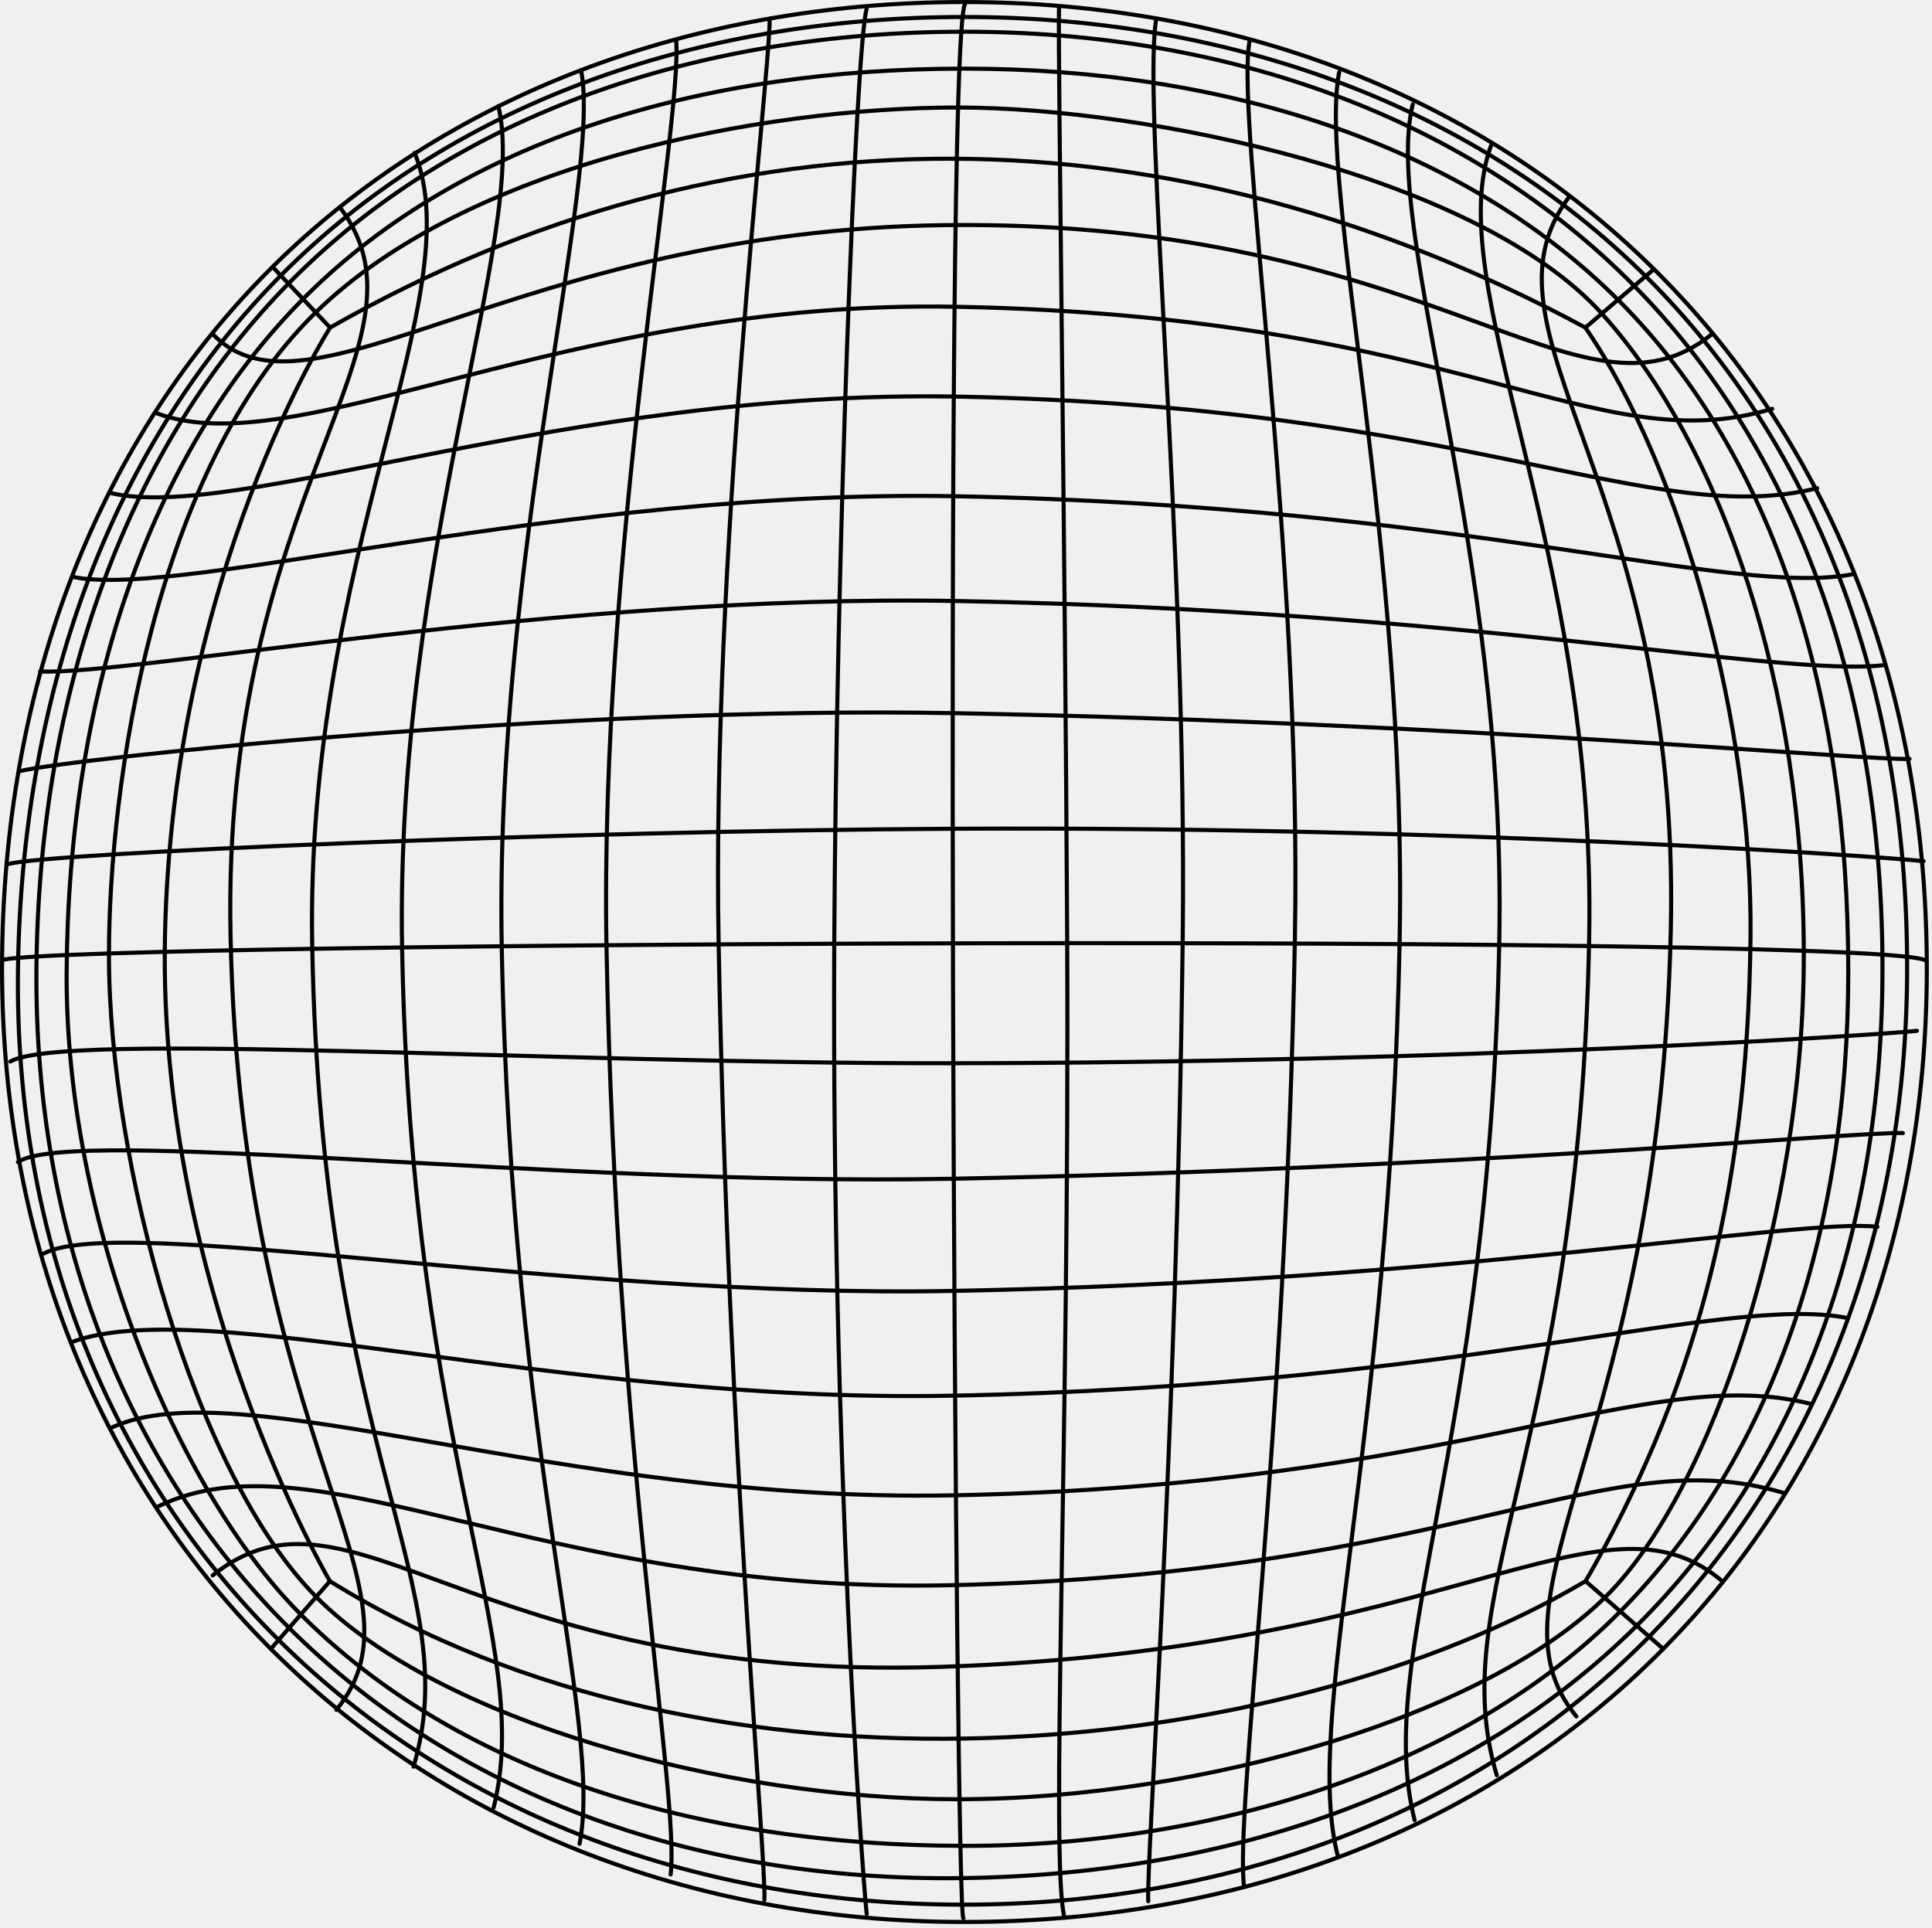
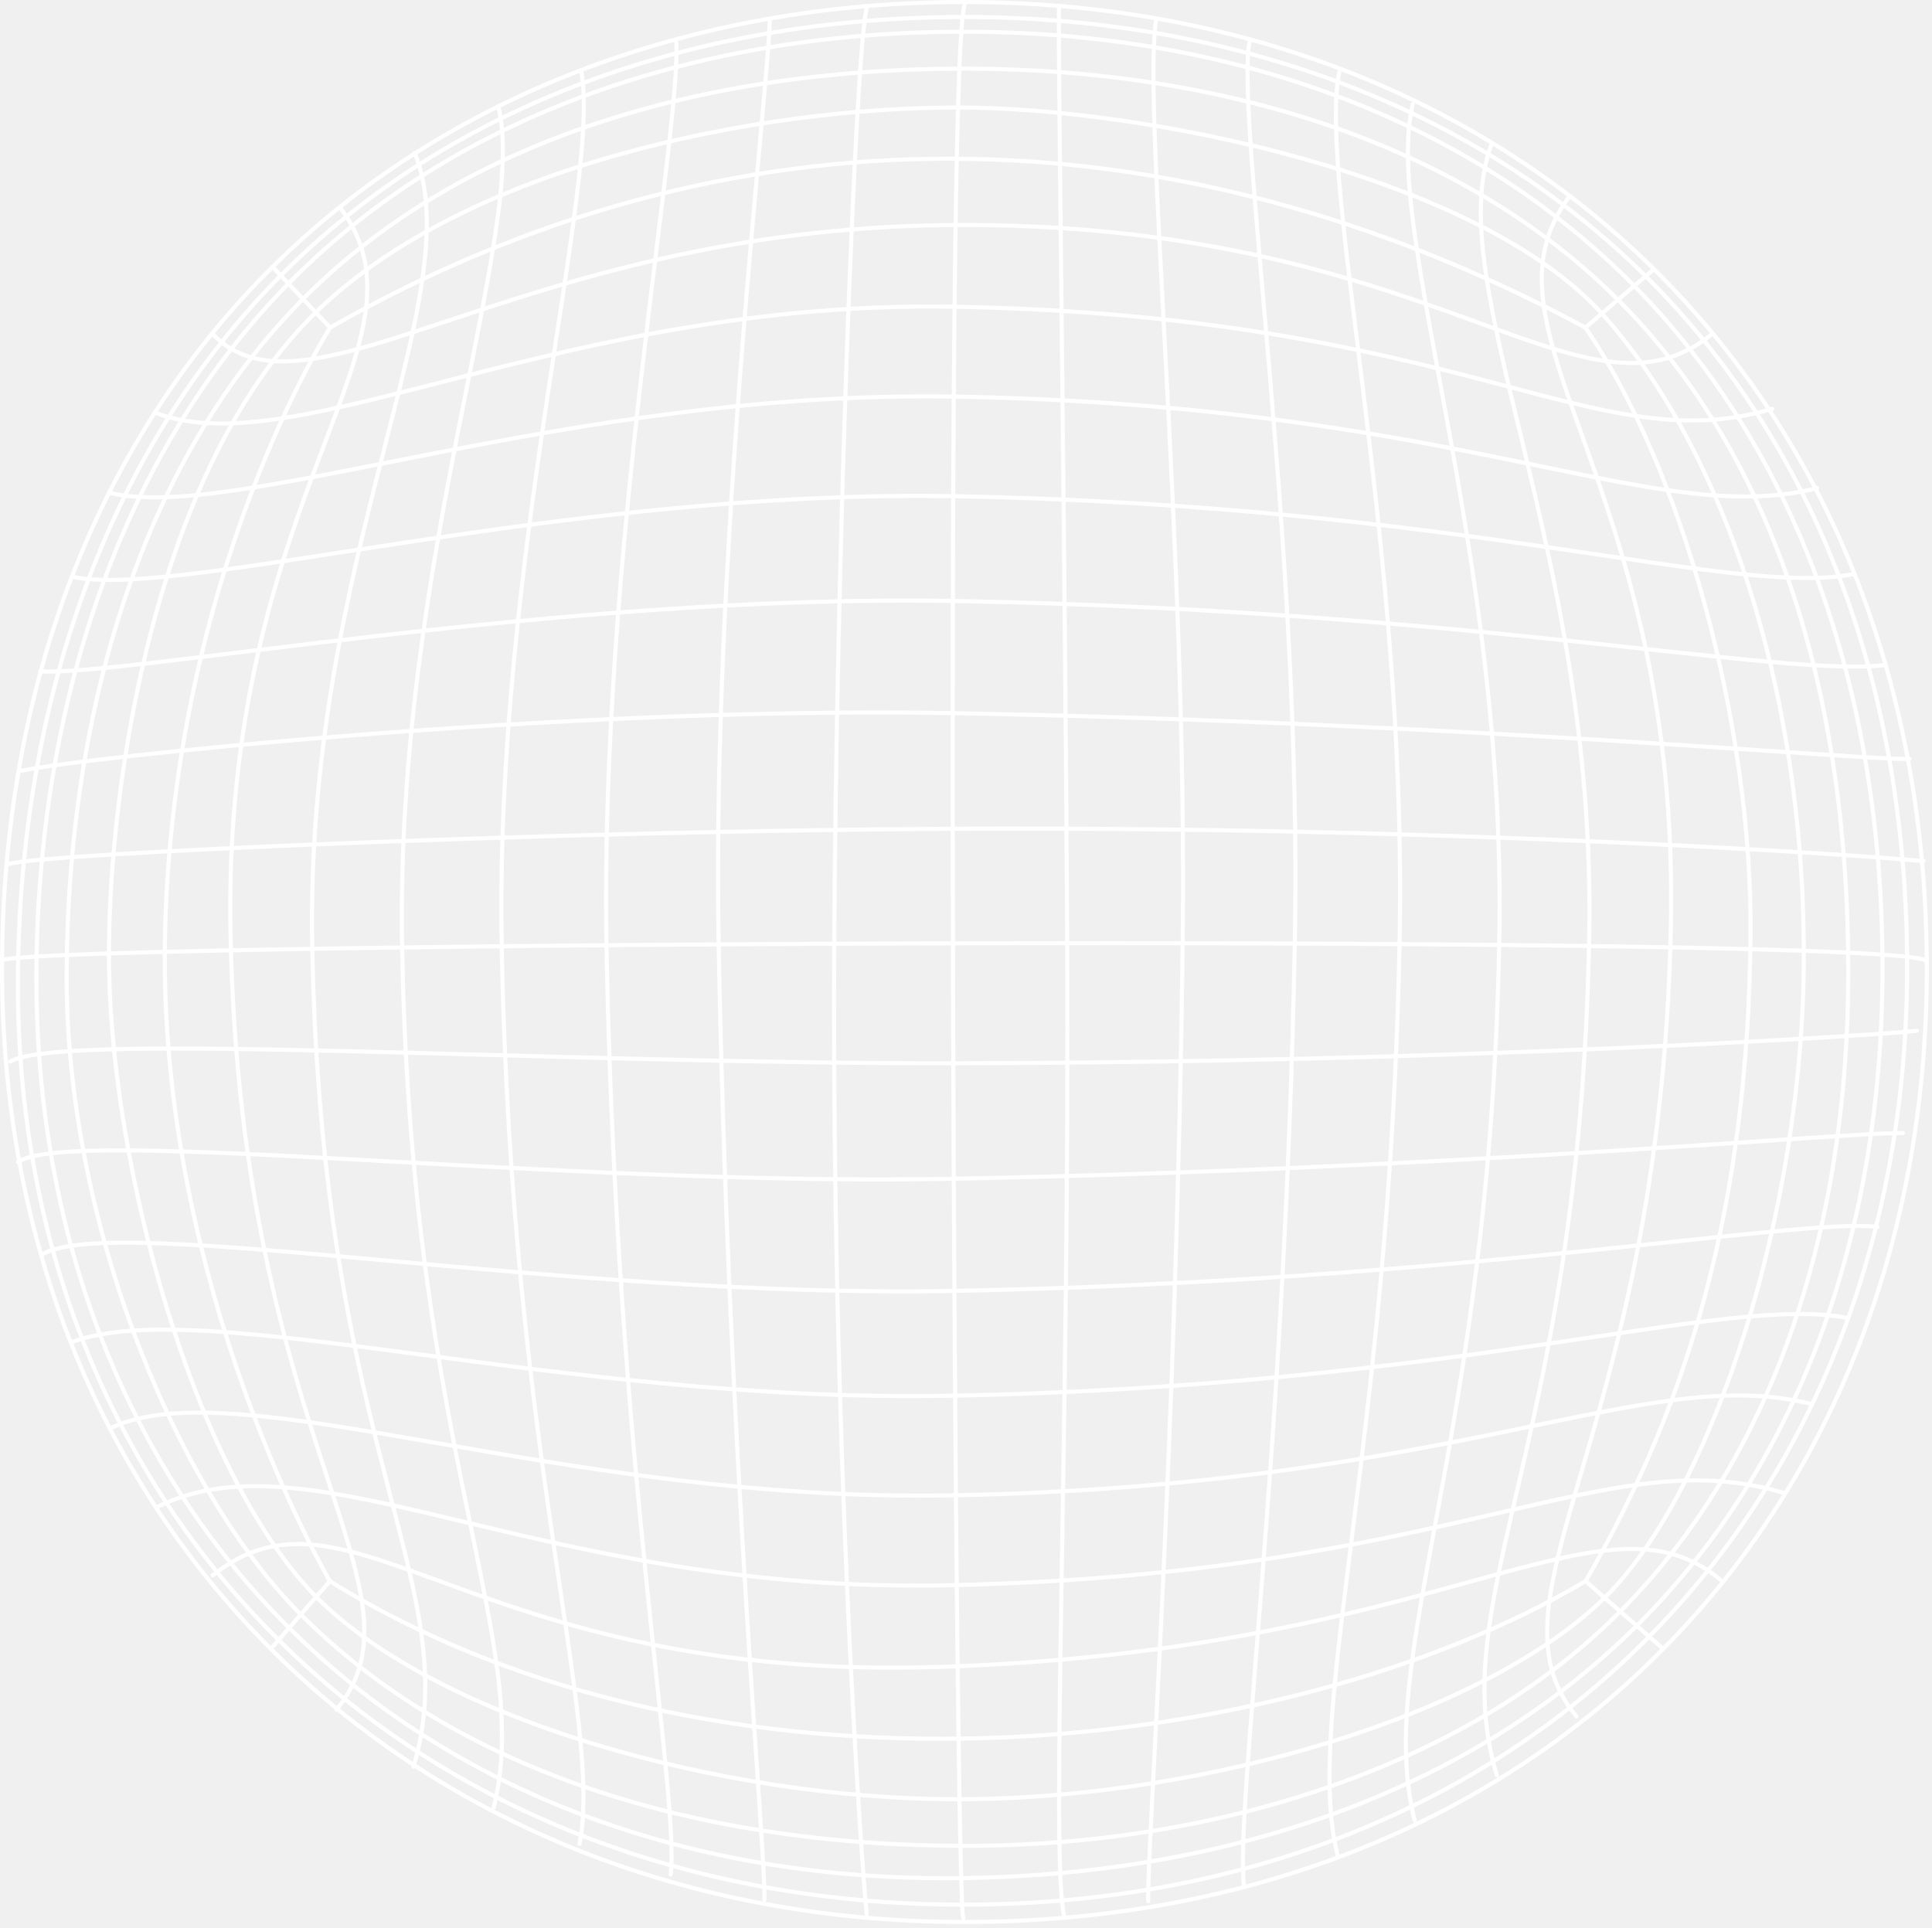
<svg xmlns="http://www.w3.org/2000/svg" width="100%" height="100%" viewBox="0 0 426 425" version="1.1" xml:space="preserve" style="fill-rule:evenodd;clip-rule:evenodd;stroke-linecap:round;stroke-linejoin:round;stroke-miterlimit:1.5;">
+   <style>
+         path {
+             stroke: white !important;
+         }
+     </style>
  <g id="Lines-base-">
    <path id="line-vertical" d="M212.447,422.974C210.677,427.397 207.961,10.76 212.759,0.928" style="fill:none;stroke:black;stroke-width:0.9px;" />
    <path id="line-horizontal" d="M424.768,211.91C419.607,205.825 20.268,207.666 0.915,211.596" style="fill:none;stroke:black;stroke-width:0.9px;" />
  </g>
  <g id="base-shapes">
    <path id="oval-4-largest" d="M212.653,0.45C333.311,0.45 424.856,84.634 424.856,213.633C424.856,335.874 338.044,423.817 212.653,423.817C90.38,423.817 0.45,335.907 0.45,213.633C0.45,150.227 22.342,96.218 60.098,58.841C98.091,21.231 152.136,0.45 212.653,0.45Z" style="fill:rgb(235,235,235);fill-opacity:0;stroke:black;stroke-width:0.9px;" />
    <path id="oval-3-mid" d="M212.653,3.746C272.442,3.746 325.928,24.139 363.095,61.131C399.764,97.628 420.514,150.296 420.514,213.364C420.514,333.702 335.797,420.014 212.358,419.998C90.192,419.982 2.297,333.942 3.968,213.588C4.832,151.389 25.417,97.344 62.091,60.573C99.247,23.318 152.875,3.746 212.653,3.746Z" style="fill:rgb(235,235,235);fill-opacity:0;stroke:black;stroke-width:0.9px;" />
    <path id="oval-2-small" d="M212.653,6.991C271.576,6.991 324.178,26.397 360.22,62.92C395.701,98.876 415.08,151.46 415.08,213.477C415.08,272.783 396.242,323.52 360.725,358.658C325.297,393.707 273.267,413.23 212.591,414.139C151.636,415.053 99.642,394.849 63.448,358.674C27.839,323.082 7.532,272.004 8.035,213.568C8.562,152.289 28.244,98.062 64.271,61.86C100.719,25.235 153.849,6.991 212.653,6.991Z" style="fill:rgb(235,235,235);fill-opacity:0;stroke:black;stroke-width:0.9px;" />
    <path id="oval-1-smallest" d="M212.653,15.134C270.043,15.134 322.755,31.941 357.072,66.411C391.586,101.079 407.539,153.584 407.539,214.246C407.539,271.563 390.804,321.664 357.084,355.53C323.359,389.401 268.47,407.033 212.828,407.033C152.73,407.033 100.355,390.207 66.146,355.829C38.82,328.368 14.421,269.186 14.696,214.598C14.997,154.815 32.252,100.293 67.42,65.328C102.431,30.519 155.227,15.134 212.653,15.134Z" style="fill:rgb(235,235,235);fill-opacity:0;stroke:black;stroke-width:0.9px;" />
    <path id="oval-1-smallest1" d="M211.174,23.705C252.441,23.705 325.845,38.659 353.406,69.374C379.367,98.305 397.733,150.624 397.733,210.639C397.733,267.345 377.529,328.609 354.242,351.896C328.174,377.964 265.997,396.755 210.949,396.755C159.631,396.755 96.821,379.364 69.787,352.195C42.752,325.027 24.024,256.35 24.024,210.656C24.024,172.768 34.112,103.612 69.553,68.956C103.053,36.197 167.582,23.705 211.174,23.705Z" style="fill:rgb(235,235,235);fill-opacity:0;stroke:black;stroke-width:0.9px;" />
    <path id="inner" d="M72.788,72.241C160.536,22.072 258.441,23.098 349.57,72.241C370.858,103.232 386.483,159.818 385.985,206.559C385.357,265.382 372.755,308.672 349.615,348.664C282.482,388.364 157.166,401.199 72.743,348.664C72.743,348.664 34.803,284.294 36.374,206.559C37.994,126.414 72.788,72.241 72.788,72.241Z" style="fill:none;stroke:black;stroke-width:0.9px;" />
    <g id="connect">
      <path id="connect-bottom-right" d="M349.615,348.664L366.74,363.597" style="fill:none;stroke:black;stroke-width:0.9px;" />
      <path id="connect-top-right" d="M364.691,59.346L349.57,72.241" style="fill:none;stroke:black;stroke-width:0.9px;" />
      <path id="connect-top-left" d="M60.098,58.841L72.788,72.241" style="fill:none;stroke:black;stroke-width:0.9px;" />
      <path id="connect-bottom-right1" d="M72.743,348.664L59.714,363.599" style="fill:none;stroke:black;stroke-width:0.9px;" />
    </g>
  </g>
  <g id="lines-horizontal">
    <g id="lines-bottom">
      <path d="M422.676,227.308C413.488,228.297 320.651,234.349 209.126,234.459C119.765,234.548 13.912,227.387 2.267,234.081" style="fill:none;stroke:black;stroke-width:0.9px;" />
      <path d="M419.578,249.861C410.755,249.392 321.601,257.811 209.217,259.941C122.869,261.577 15.886,248.252 3.959,256.239" style="fill:none;stroke:black;stroke-width:0.9px;" />
      <path d="M413.964,270.535C396.94,268.486 322.256,282.539 209.873,284.668C123.524,286.305 26.444,267.536 9.619,276.432" style="fill:none;stroke:black;stroke-width:0.9px;" />
      <path d="M407.209,290.609C380.503,285.401 321.888,305.643 209.505,307.773C123.156,309.41 44.955,285.352 15.986,295.883" style="fill:none;stroke:black;stroke-width:0.9px;" />
      <path d="M399.216,309.558C362.943,300.515 322.227,327.614 209.843,329.743C123.495,331.38 52.775,301.916 24.727,314.748" style="fill:none;stroke:black;stroke-width:0.9px;" />
      <path d="M393.222,329.187C353.874,317.442 321.736,347.083 209.36,349.562C119.244,351.551 69.559,315.504 35.017,332.111" style="fill:none;stroke:black;stroke-width:0.9px;" />
      <path d="M379.349,348.334C352.942,326.561 319.566,363.922 207.193,367.568C103.514,370.931 77.352,323.087 46.894,347.399" style="fill:none;stroke:black;stroke-width:0.9px;" />
    </g>
    <g id="lines-top">
      <path d="M424.135,189.898C414.947,188.908 322.108,182.175 210.585,182.747C123.825,183.191 10.549,188.131 2.012,190.496" style="fill:none;stroke:black;stroke-width:0.9px;" />
      <path d="M421.037,167.344C412.214,167.814 323.06,159.395 210.676,157.265C124.328,155.628 15.563,167.341 4.434,170.028" style="fill:none;stroke:black;stroke-width:0.9px;" />
      <path d="M415.423,146.67C392.479,149.338 323.715,134.667 211.332,132.537C124.043,130.883 28.681,149.034 8.842,148.057" style="fill:none;stroke:black;stroke-width:0.9px;" />
      <path d="M408.668,126.597C381.962,131.805 323.347,111.562 210.964,109.432C124.615,107.796 40.274,131.972 16.369,127.27" style="fill:none;stroke:black;stroke-width:0.9px;" />
      <path d="M400.675,107.647C364.402,116.69 323.686,89.592 211.302,87.462C124.954,85.826 51.741,115.404 24.225,108.671" style="fill:none;stroke:black;stroke-width:0.9px;" />
      <path d="M390.764,90.151C351.415,101.896 323.202,69.773 210.818,67.643C124.47,66.007 65.435,102.705 34.535,91.12" style="fill:none;stroke:black;stroke-width:0.9px;" />
      <path d="M377.506,73.66C348.497,97.12 316.778,48.402 208.652,49.638C113.867,50.722 67.89,95.649 46.849,73.618" style="fill:none;stroke:black;stroke-width:0.9px;" />
    </g>
  </g>
  <g id="lines-vertical">
    <g id="lines-left">
      <path d="M191.1,422.05C190.11,412.862 183.377,320.023 183.948,208.5C184.393,121.74 188.713,10.541 191.079,2.004" style="fill:none;stroke:black;stroke-width:0.9px;" />
      <path d="M168.546,418.952C169.016,410.129 160.597,320.975 158.467,208.591C156.83,122.243 169.706,17.666 169.718,4.139" style="fill:none;stroke:black;stroke-width:0.9px;" />
      <path d="M147.872,413.338C149.921,396.314 135.869,321.63 133.739,209.247C132.103,122.898 150.608,26.713 149.08,8.731" style="fill:none;stroke:black;stroke-width:0.9px;" />
      <path d="M127.798,406.583C133.006,379.877 112.764,321.262 110.634,208.879C108.998,122.53 132.819,39.351 128.118,15.446" style="fill:none;stroke:black;stroke-width:0.9px;" />
      <path d="M108.849,398.59C117.892,362.317 90.794,321.601 88.664,209.217C87.028,122.869 116.611,50.911 109.878,23.396" style="fill:none;stroke:black;stroke-width:0.9px;" />
      <path d="M91.175,389.576C102.92,350.227 70.975,321.117 68.845,208.734C67.209,122.385 104.168,65.052 91.431,33.708" style="fill:none;stroke:black;stroke-width:0.9px;" />
      <path d="M74.16,377.038C95.933,350.631 53.261,318.973 50.84,206.567C48.72,108.182 97.343,75.858 75.184,46.022" style="fill:none;stroke:black;stroke-width:0.9px;" />
    </g>
    <g id="lines-right">
      <path d="M234.725,422.871C231.499,410.724 235.878,318.102 235.306,206.579C234.862,119.819 233.266,13.763 233.502,1.85" style="fill:none;stroke:black;stroke-width:0.9px;" />
      <path d="M253.186,419.245C252.716,410.422 259.456,319.066 260.788,206.67C261.792,121.884 251.972,24.099 254.865,4.72" style="fill:none;stroke:black;stroke-width:0.9px;" />
      <path d="M274.314,416.125C272.265,399.101 283.386,319.708 285.516,207.325C287.152,120.976 272.432,26.664 275.499,9.215" style="fill:none;stroke:black;stroke-width:0.9px;" />
      <path d="M295.007,409.362C287.197,379.158 306.491,319.341 308.62,206.957C310.257,120.609 290.583,39.835 295.284,15.93" style="fill:none;stroke:black;stroke-width:0.9px;" />
      <path d="M311.916,401.377C302.873,365.104 328.461,319.679 330.591,207.296C332.227,120.947 304.775,50.511 311.509,22.996" style="fill:none;stroke:black;stroke-width:0.9px;" />
      <path d="M330.034,391.473C318.289,352.125 348.28,319.195 350.41,206.812C352.046,120.463 317.297,62.685 328.881,31.785" style="fill:none;stroke:black;stroke-width:0.9px;" />
      <path d="M347.582,378.492C325.809,352.085 365.993,317.051 368.415,204.646C370.534,106.26 323.777,73.307 345.937,43.472" style="fill:none;stroke:black;stroke-width:0.9px;" />
    </g>
  </g>
</svg>
